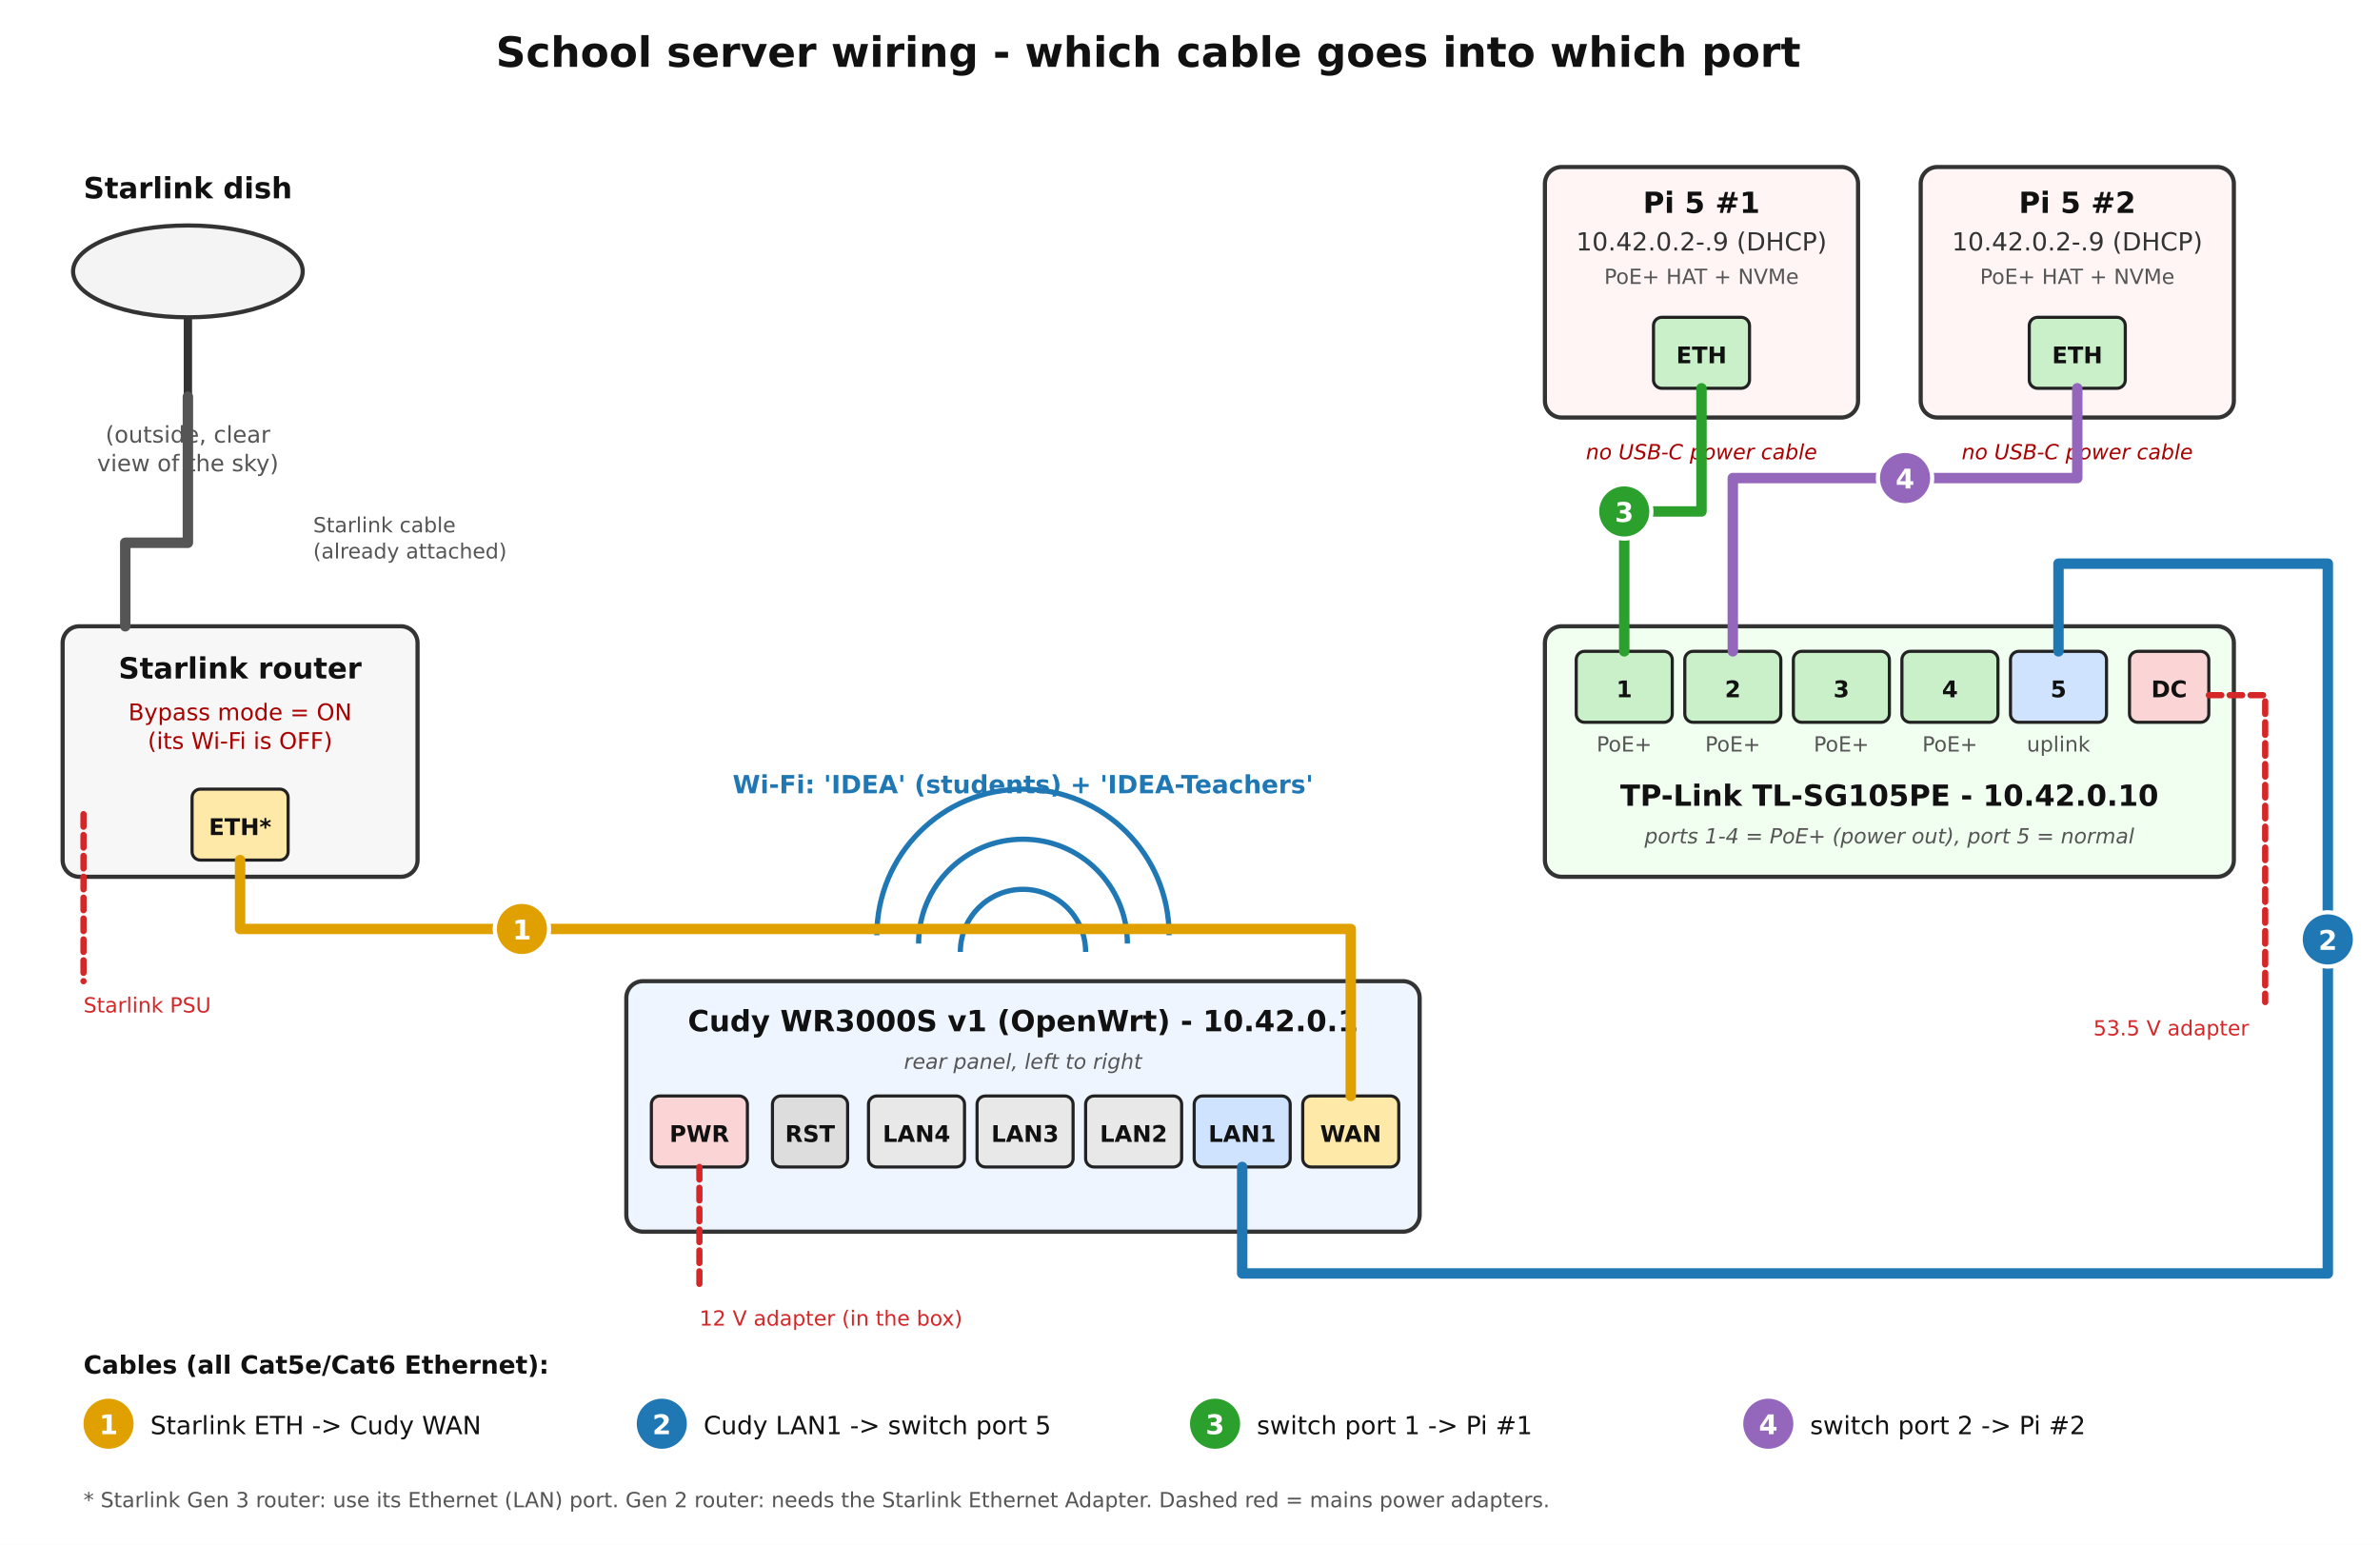
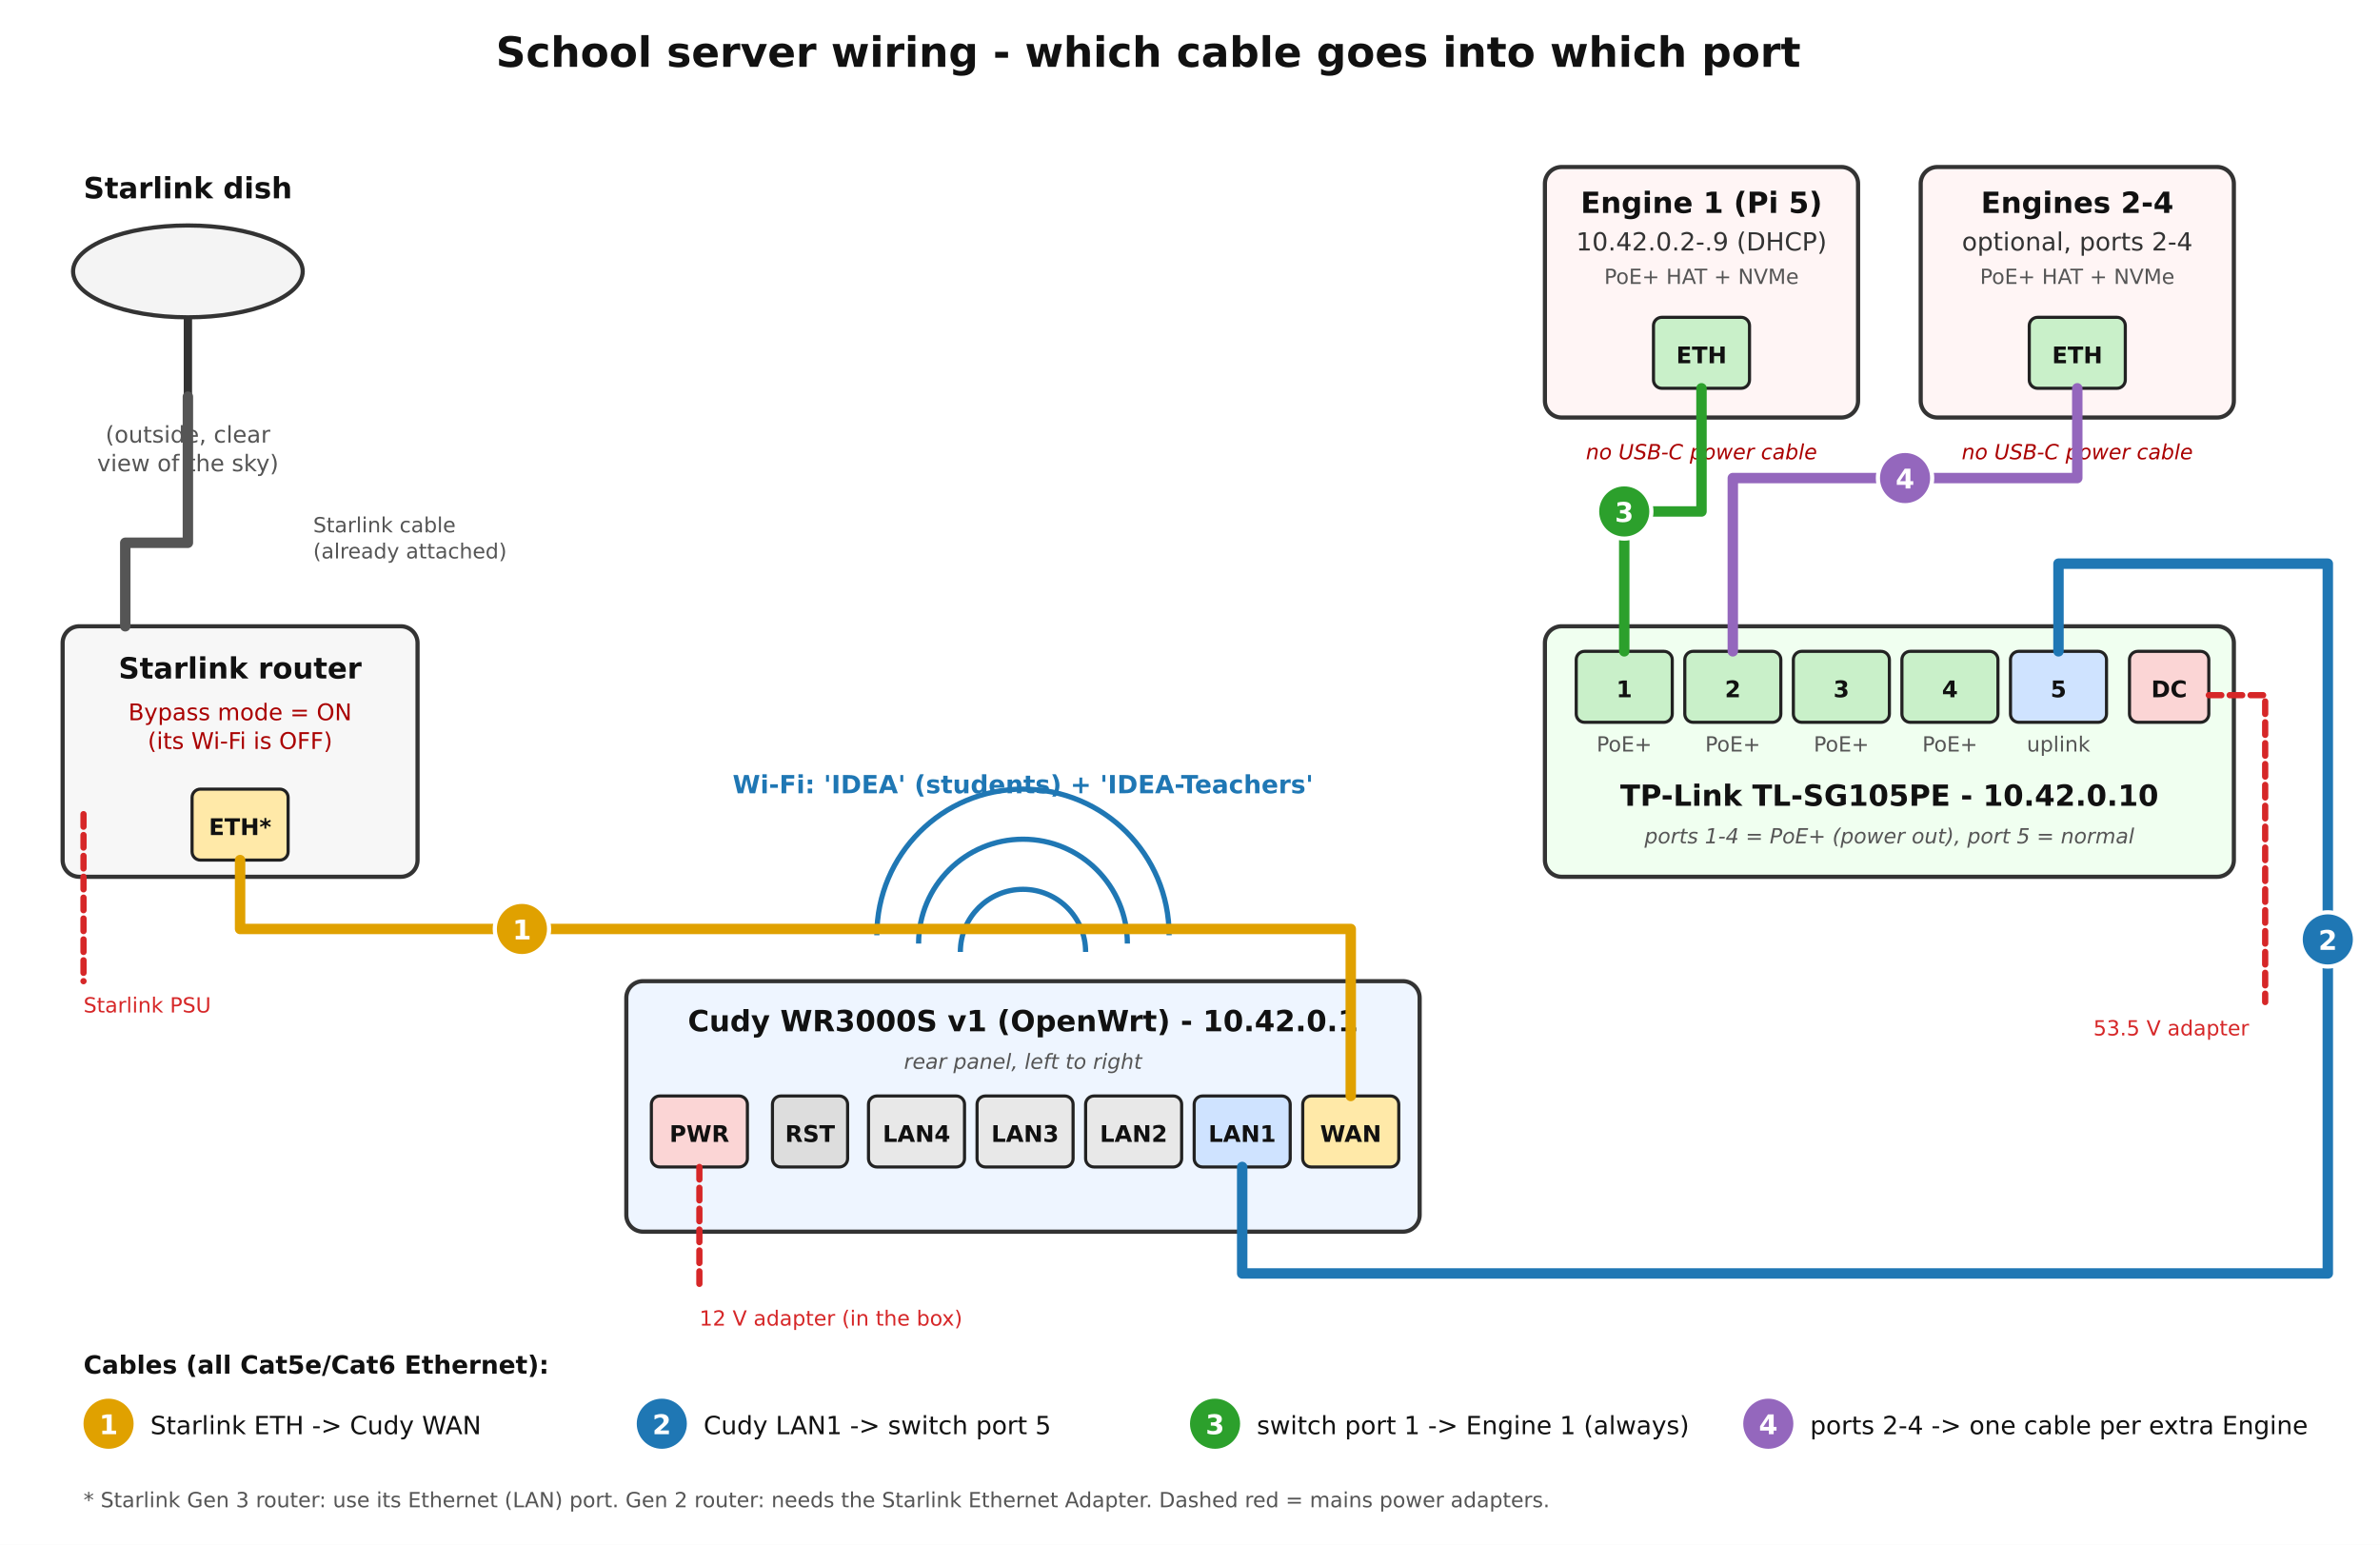
<svg xmlns="http://www.w3.org/2000/svg" width="1140" height="740" viewBox="0 0 1140 740">
  <defs>
+     <marker id="ah-9467bd" viewBox="0 0 10 10" refX="8" refY="5" markerWidth="5" markerHeight="5" orient="auto-start-reverse">
+       <path d="M0,0 L10,5 L0,10 z" fill="#9467bd" />
+     </marker>
+     <marker id="as-9467bd" viewBox="0 0 10 10" refX="2" refY="5" markerWidth="5" markerHeight="5" orient="auto-start-reverse">
+       <path d="M0,0 L10,5 L0,10 z" fill="#9467bd" />
+     </marker>
    <marker id="ah-555" viewBox="0 0 10 10" refX="8" refY="5" markerWidth="5" markerHeight="5" orient="auto-start-reverse">
      <path d="M0,0 L10,5 L0,10 z" fill="#555" />
    </marker>
    <marker id="as-555" viewBox="0 0 10 10" refX="2" refY="5" markerWidth="5" markerHeight="5" orient="auto-start-reverse">
      <path d="M0,0 L10,5 L0,10 z" fill="#555" />
+     </marker>
+     <marker id="ah-1f77b4" viewBox="0 0 10 10" refX="8" refY="5" markerWidth="5" markerHeight="5" orient="auto-start-reverse">
+       <path d="M0,0 L10,5 L0,10 z" fill="#1f77b4" />
+     </marker>
+     <marker id="as-1f77b4" viewBox="0 0 10 10" refX="2" refY="5" markerWidth="5" markerHeight="5" orient="auto-start-reverse">
+       <path d="M0,0 L10,5 L0,10 z" fill="#1f77b4" />
+     </marker>
+     <marker id="ah-e0a100" viewBox="0 0 10 10" refX="8" refY="5" markerWidth="5" markerHeight="5" orient="auto-start-reverse">
+       <path d="M0,0 L10,5 L0,10 z" fill="#e0a100" />
+     </marker>
+     <marker id="as-e0a100" viewBox="0 0 10 10" refX="2" refY="5" markerWidth="5" markerHeight="5" orient="auto-start-reverse">
+       <path d="M0,0 L10,5 L0,10 z" fill="#e0a100" />
    </marker>
    <marker id="ah-2ca02c" viewBox="0 0 10 10" refX="8" refY="5" markerWidth="5" markerHeight="5" orient="auto-start-reverse">
      <path d="M0,0 L10,5 L0,10 z" fill="#2ca02c" />
    </marker>
    <marker id="as-2ca02c" viewBox="0 0 10 10" refX="2" refY="5" markerWidth="5" markerHeight="5" orient="auto-start-reverse">
      <path d="M0,0 L10,5 L0,10 z" fill="#2ca02c" />
    </marker>
    <marker id="ah-d62728" viewBox="0 0 10 10" refX="8" refY="5" markerWidth="5" markerHeight="5" orient="auto-start-reverse">
      <path d="M0,0 L10,5 L0,10 z" fill="#d62728" />
    </marker>
    <marker id="as-d62728" viewBox="0 0 10 10" refX="2" refY="5" markerWidth="5" markerHeight="5" orient="auto-start-reverse">
      <path d="M0,0 L10,5 L0,10 z" fill="#d62728" />
-     </marker>
-     <marker id="ah-9467bd" viewBox="0 0 10 10" refX="8" refY="5" markerWidth="5" markerHeight="5" orient="auto-start-reverse">
-       <path d="M0,0 L10,5 L0,10 z" fill="#9467bd" />
-     </marker>
-     <marker id="as-9467bd" viewBox="0 0 10 10" refX="2" refY="5" markerWidth="5" markerHeight="5" orient="auto-start-reverse">
-       <path d="M0,0 L10,5 L0,10 z" fill="#9467bd" />
-     </marker>
-     <marker id="ah-e0a100" viewBox="0 0 10 10" refX="8" refY="5" markerWidth="5" markerHeight="5" orient="auto-start-reverse">
-       <path d="M0,0 L10,5 L0,10 z" fill="#e0a100" />
-     </marker>
-     <marker id="as-e0a100" viewBox="0 0 10 10" refX="2" refY="5" markerWidth="5" markerHeight="5" orient="auto-start-reverse">
-       <path d="M0,0 L10,5 L0,10 z" fill="#e0a100" />
-     </marker>
-     <marker id="ah-1f77b4" viewBox="0 0 10 10" refX="8" refY="5" markerWidth="5" markerHeight="5" orient="auto-start-reverse">
-       <path d="M0,0 L10,5 L0,10 z" fill="#1f77b4" />
-     </marker>
-     <marker id="as-1f77b4" viewBox="0 0 10 10" refX="2" refY="5" markerWidth="5" markerHeight="5" orient="auto-start-reverse">
-       <path d="M0,0 L10,5 L0,10 z" fill="#1f77b4" />
    </marker>
  </defs>
  <rect width="100%" height="100%" fill="#ffffff" />
  <text x="550" y="32.0" font-family="DejaVu Sans, Arial, sans-serif" font-size="20" font-weight="bold" text-anchor="middle" fill="#111">School server wiring - which cable goes into which port</text>
  <ellipse cx="90" cy="130" rx="55" ry="22" fill="#f4f4f4" stroke="#333" stroke-width="2" />
  <line x1="90" y1="152" x2="90" y2="190" stroke="#333" stroke-width="4" />
  <text x="90" y="95.0" font-family="DejaVu Sans, Arial, sans-serif" font-size="14" font-weight="bold" text-anchor="middle" fill="#111">Starlink dish</text>
  <text x="90" y="212.0" font-family="DejaVu Sans, Arial, sans-serif" font-size="11" font-weight="normal" text-anchor="middle" fill="#555">(outside, clear</text>
  <text x="90" y="225.75" font-family="DejaVu Sans, Arial, sans-serif" font-size="11" font-weight="normal" text-anchor="middle" fill="#555">view of the sky)</text>
  <rect x="30" y="300" width="170" height="120" rx="8" fill="#f7f7f7" stroke="#333" stroke-width="2" />
  <text x="115" y="325.0" font-family="DejaVu Sans, Arial, sans-serif" font-size="14" font-weight="bold" text-anchor="middle" fill="#111">Starlink router</text>
  <text x="115" y="345.0" font-family="DejaVu Sans, Arial, sans-serif" font-size="11" font-weight="normal" text-anchor="middle" fill="#a00">Bypass mode = ON</text>
  <text x="115" y="358.75" font-family="DejaVu Sans, Arial, sans-serif" font-size="11" font-weight="normal" text-anchor="middle" fill="#a00">(its Wi-Fi is OFF)</text>
  <rect x="92" y="378" width="46" height="34" rx="4" fill="#ffe9a8" stroke="#222" stroke-width="1.5" />
  <text x="115.0" y="400.0" font-family="DejaVu Sans, Arial, sans-serif" font-size="11" font-weight="bold" text-anchor="middle" fill="#111">ETH*</text>
  <polyline points="90,190 90,260 60,260 60,300" fill="none" stroke="#555" stroke-width="5" stroke-linejoin="round" stroke-linecap="round" />
  <text x="150" y="255.0" font-family="DejaVu Sans, Arial, sans-serif" font-size="10" font-weight="normal" text-anchor="start" fill="#555">Starlink cable</text>
  <text x="150" y="267.5" font-family="DejaVu Sans, Arial, sans-serif" font-size="10" font-weight="normal" text-anchor="start" fill="#555">(already attached)</text>
  <rect x="300" y="470" width="380" height="120" rx="8" fill="#eef5ff" stroke="#333" stroke-width="2" />
  <text x="490" y="494.0" font-family="DejaVu Sans, Arial, sans-serif" font-size="14" font-weight="bold" text-anchor="middle" fill="#111">Cudy WR3000S v1 (OpenWrt)  -  10.42.0.1</text>
  <text x="490" y="512.0" font-family="DejaVu Sans, Arial, sans-serif" font-size="10" font-weight="normal" text-anchor="middle" fill="#555" font-style="italic">rear panel, left to right</text>
  <rect x="312" y="525" width="46" height="34" rx="4" fill="#fbd5d5" stroke="#222" stroke-width="1.5" />
  <text x="335.0" y="547.0" font-family="DejaVu Sans, Arial, sans-serif" font-size="11" font-weight="bold" text-anchor="middle" fill="#111">PWR</text>
  <rect x="370" y="525" width="36" height="34" rx="4" fill="#ddd" stroke="#222" stroke-width="1.5" />
  <text x="388.0" y="547.0" font-family="DejaVu Sans, Arial, sans-serif" font-size="11" font-weight="bold" text-anchor="middle" fill="#111">RST</text>
  <rect x="416" y="525" width="46" height="34" rx="4" fill="#e8e8e8" stroke="#222" stroke-width="1.5" />
  <text x="439.0" y="547.0" font-family="DejaVu Sans, Arial, sans-serif" font-size="11" font-weight="bold" text-anchor="middle" fill="#111">LAN4</text>
  <rect x="468" y="525" width="46" height="34" rx="4" fill="#e8e8e8" stroke="#222" stroke-width="1.5" />
  <text x="491.0" y="547.0" font-family="DejaVu Sans, Arial, sans-serif" font-size="11" font-weight="bold" text-anchor="middle" fill="#111">LAN3</text>
  <rect x="520" y="525" width="46" height="34" rx="4" fill="#e8e8e8" stroke="#222" stroke-width="1.5" />
  <text x="543.0" y="547.0" font-family="DejaVu Sans, Arial, sans-serif" font-size="11" font-weight="bold" text-anchor="middle" fill="#111">LAN2</text>
  <rect x="572" y="525" width="46" height="34" rx="4" fill="#cfe3ff" stroke="#222" stroke-width="1.5" />
  <text x="595.0" y="547.0" font-family="DejaVu Sans, Arial, sans-serif" font-size="11" font-weight="bold" text-anchor="middle" fill="#111">LAN1</text>
  <rect x="624" y="525" width="46" height="34" rx="4" fill="#ffe9a8" stroke="#222" stroke-width="1.5" />
  <text x="647.0" y="547.0" font-family="DejaVu Sans, Arial, sans-serif" font-size="11" font-weight="bold" text-anchor="middle" fill="#111">WAN</text>
  <path d="M 460 456.0 A 30 30 0 0 1 520 456.0" fill="none" stroke="#1f77b4" stroke-width="2.5" />
  <path d="M 440 452.0 A 50 50 0 0 1 540 452.0" fill="none" stroke="#1f77b4" stroke-width="2.5" />
  <path d="M 420 448.0 A 70 70 0 0 1 560 448.0" fill="none" stroke="#1f77b4" stroke-width="2.5" />
  <text x="490" y="380.0" font-family="DejaVu Sans, Arial, sans-serif" font-size="12" font-weight="bold" text-anchor="middle" fill="#1f77b4">Wi-Fi: 'IDEA' (students) + 'IDEA-Teachers'</text>
  <polyline points="115,412 115,445 647,445 647,525" fill="none" stroke="#e0a100" stroke-width="5" stroke-linejoin="round" stroke-linecap="round" />
  <circle cx="250" cy="445" r="13" fill="#e0a100" stroke="#fff" stroke-width="2" />
  <text x="250" y="450.0" font-family="DejaVu Sans, Arial, sans-serif" font-size="13" font-weight="bold" text-anchor="middle" fill="#fff">1</text>
  <rect x="740" y="300" width="330" height="120" rx="8" fill="#f0fff0" stroke="#333" stroke-width="2" />
  <text x="905" y="386.0" font-family="DejaVu Sans, Arial, sans-serif" font-size="14" font-weight="bold" text-anchor="middle" fill="#111">TP-Link TL-SG105PE  -  10.42.0.10</text>
  <text x="905" y="404.0" font-family="DejaVu Sans, Arial, sans-serif" font-size="10" font-weight="normal" text-anchor="middle" fill="#555" font-style="italic">ports 1-4 = PoE+ (power out), port 5 = normal</text>
  <rect x="755" y="312" width="46" height="34" rx="4" fill="#c9f0c9" stroke="#222" stroke-width="1.5" />
  <text x="778.0" y="334.0" font-family="DejaVu Sans, Arial, sans-serif" font-size="11" font-weight="bold" text-anchor="middle" fill="#111">1</text>
  <text x="778" y="360.0" font-family="DejaVu Sans, Arial, sans-serif" font-size="10" font-weight="normal" text-anchor="middle" fill="#555">PoE+</text>
  <rect x="807" y="312" width="46" height="34" rx="4" fill="#c9f0c9" stroke="#222" stroke-width="1.5" />
  <text x="830.0" y="334.0" font-family="DejaVu Sans, Arial, sans-serif" font-size="11" font-weight="bold" text-anchor="middle" fill="#111">2</text>
  <text x="830" y="360.0" font-family="DejaVu Sans, Arial, sans-serif" font-size="10" font-weight="normal" text-anchor="middle" fill="#555">PoE+</text>
  <rect x="859" y="312" width="46" height="34" rx="4" fill="#c9f0c9" stroke="#222" stroke-width="1.5" />
  <text x="882.0" y="334.0" font-family="DejaVu Sans, Arial, sans-serif" font-size="11" font-weight="bold" text-anchor="middle" fill="#111">3</text>
  <text x="882" y="360.0" font-family="DejaVu Sans, Arial, sans-serif" font-size="10" font-weight="normal" text-anchor="middle" fill="#555">PoE+</text>
  <rect x="911" y="312" width="46" height="34" rx="4" fill="#c9f0c9" stroke="#222" stroke-width="1.5" />
  <text x="934.0" y="334.0" font-family="DejaVu Sans, Arial, sans-serif" font-size="11" font-weight="bold" text-anchor="middle" fill="#111">4</text>
  <text x="934" y="360.0" font-family="DejaVu Sans, Arial, sans-serif" font-size="10" font-weight="normal" text-anchor="middle" fill="#555">PoE+</text>
  <rect x="963" y="312" width="46" height="34" rx="4" fill="#cfe3ff" stroke="#222" stroke-width="1.5" />
  <text x="986.0" y="334.0" font-family="DejaVu Sans, Arial, sans-serif" font-size="11" font-weight="bold" text-anchor="middle" fill="#111">5</text>
  <text x="986" y="360.0" font-family="DejaVu Sans, Arial, sans-serif" font-size="10" font-weight="normal" text-anchor="middle" fill="#555">uplink</text>
  <rect x="1020" y="312" width="38" height="34" rx="4" fill="#fbd5d5" stroke="#222" stroke-width="1.5" />
  <text x="1039.0" y="334.0" font-family="DejaVu Sans, Arial, sans-serif" font-size="11" font-weight="bold" text-anchor="middle" fill="#111">DC</text>
  <polyline points="595,559 595,610 1115,610 1115,270 986,270 986,312" fill="none" stroke="#1f77b4" stroke-width="5" stroke-linejoin="round" stroke-linecap="round" />
  <circle cx="1115" cy="450" r="13" fill="#1f77b4" stroke="#fff" stroke-width="2" />
  <text x="1115" y="455.0" font-family="DejaVu Sans, Arial, sans-serif" font-size="13" font-weight="bold" text-anchor="middle" fill="#fff">2</text>
  <rect x="740" y="80" width="150" height="120" rx="8" fill="#fff5f5" stroke="#333" stroke-width="2" />
-   <text x="815" y="102.0" font-family="DejaVu Sans, Arial, sans-serif" font-size="14" font-weight="bold" text-anchor="middle" fill="#111">Pi 5 #1</text>
+   <text x="815" y="102.0" font-family="DejaVu Sans, Arial, sans-serif" font-size="14" font-weight="bold" text-anchor="middle" fill="#111">Engine 1 (Pi 5)</text>
  <text x="815" y="120.0" font-family="DejaVu Sans, Arial, sans-serif" font-size="12" font-weight="normal" text-anchor="middle" fill="#333">10.42.0.2-.9 (DHCP)</text>
  <text x="815" y="136.0" font-family="DejaVu Sans, Arial, sans-serif" font-size="10" font-weight="normal" text-anchor="middle" fill="#555">PoE+ HAT + NVMe</text>
  <rect x="792" y="152" width="46" height="34" rx="4" fill="#c9f0c9" stroke="#222" stroke-width="1.5" />
  <text x="815.0" y="174.0" font-family="DejaVu Sans, Arial, sans-serif" font-size="11" font-weight="bold" text-anchor="middle" fill="#111">ETH</text>
  <text x="815" y="220.0" font-family="DejaVu Sans, Arial, sans-serif" font-size="10" font-weight="normal" text-anchor="middle" fill="#a00" font-style="italic">no USB-C power cable</text>
  <polyline points="778,312 778,245 815,245 815,186" fill="none" stroke="#2ca02c" stroke-width="5" stroke-linejoin="round" stroke-linecap="round" />
  <circle cx="778" cy="245" r="13" fill="#2ca02c" stroke="#fff" stroke-width="2" />
  <text x="778" y="250.0" font-family="DejaVu Sans, Arial, sans-serif" font-size="13" font-weight="bold" text-anchor="middle" fill="#fff">3</text>
  <rect x="920" y="80" width="150" height="120" rx="8" fill="#fff5f5" stroke="#333" stroke-width="2" />
-   <text x="995" y="102.0" font-family="DejaVu Sans, Arial, sans-serif" font-size="14" font-weight="bold" text-anchor="middle" fill="#111">Pi 5 #2</text>
-   <text x="995" y="120.0" font-family="DejaVu Sans, Arial, sans-serif" font-size="12" font-weight="normal" text-anchor="middle" fill="#333">10.42.0.2-.9 (DHCP)</text>
+   <text x="995" y="102.0" font-family="DejaVu Sans, Arial, sans-serif" font-size="14" font-weight="bold" text-anchor="middle" fill="#111">Engines 2-4</text>
+   <text x="995" y="120.0" font-family="DejaVu Sans, Arial, sans-serif" font-size="12" font-weight="normal" text-anchor="middle" fill="#333">optional, ports 2-4</text>
  <text x="995" y="136.0" font-family="DejaVu Sans, Arial, sans-serif" font-size="10" font-weight="normal" text-anchor="middle" fill="#555">PoE+ HAT + NVMe</text>
  <rect x="972" y="152" width="46" height="34" rx="4" fill="#c9f0c9" stroke="#222" stroke-width="1.5" />
  <text x="995.0" y="174.0" font-family="DejaVu Sans, Arial, sans-serif" font-size="11" font-weight="bold" text-anchor="middle" fill="#111">ETH</text>
  <text x="995" y="220.0" font-family="DejaVu Sans, Arial, sans-serif" font-size="10" font-weight="normal" text-anchor="middle" fill="#a00" font-style="italic">no USB-C power cable</text>
  <polyline points="830,312 830,229 995,229 995,186" fill="none" stroke="#9467bd" stroke-width="5" stroke-linejoin="round" stroke-linecap="round" />
  <circle cx="912.5" cy="229" r="13" fill="#9467bd" stroke="#fff" stroke-width="2" />
  <text x="912.5" y="234.0" font-family="DejaVu Sans, Arial, sans-serif" font-size="13" font-weight="bold" text-anchor="middle" fill="#fff">4</text>
  <text x="335" y="635.0" font-family="DejaVu Sans, Arial, sans-serif" font-size="10" font-weight="normal" text-anchor="start" fill="#d62728">12 V adapter (in the box)</text>
  <polyline points="335,559 335,615" fill="none" stroke="#d62728" stroke-width="3" stroke-linejoin="round" stroke-linecap="round" stroke-dasharray="6,4" />
  <polyline points="1058,333 1085,333 1085,480" fill="none" stroke="#d62728" stroke-width="3" stroke-linejoin="round" stroke-linecap="round" stroke-dasharray="6,4" />
  <text x="1040" y="496.0" font-family="DejaVu Sans, Arial, sans-serif" font-size="10" font-weight="normal" text-anchor="middle" fill="#d62728">53.5 V adapter</text>
  <polyline points="40,390 40,470" fill="none" stroke="#d62728" stroke-width="3" stroke-linejoin="round" stroke-linecap="round" stroke-dasharray="6,4" />
  <text x="40" y="485.0" font-family="DejaVu Sans, Arial, sans-serif" font-size="10" font-weight="normal" text-anchor="start" fill="#d62728">Starlink PSU</text>
  <text x="40" y="658.0" font-family="DejaVu Sans, Arial, sans-serif" font-size="12" font-weight="bold" text-anchor="start" fill="#111">Cables (all Cat5e/Cat6 Ethernet):</text>
  <circle cx="52" cy="682" r="13" fill="#e0a100" stroke="#fff" stroke-width="2" />
  <text x="52" y="687.0" font-family="DejaVu Sans, Arial, sans-serif" font-size="13" font-weight="bold" text-anchor="middle" fill="#fff">1</text>
  <text x="72" y="687.0" font-family="DejaVu Sans, Arial, sans-serif" font-size="12" font-weight="normal" text-anchor="start" fill="#111">Starlink ETH -&gt; Cudy WAN</text>
  <circle cx="317" cy="682" r="13" fill="#1f77b4" stroke="#fff" stroke-width="2" />
  <text x="317" y="687.0" font-family="DejaVu Sans, Arial, sans-serif" font-size="13" font-weight="bold" text-anchor="middle" fill="#fff">2</text>
  <text x="337" y="687.0" font-family="DejaVu Sans, Arial, sans-serif" font-size="12" font-weight="normal" text-anchor="start" fill="#111">Cudy LAN1 -&gt; switch port 5</text>
  <circle cx="582" cy="682" r="13" fill="#2ca02c" stroke="#fff" stroke-width="2" />
  <text x="582" y="687.0" font-family="DejaVu Sans, Arial, sans-serif" font-size="13" font-weight="bold" text-anchor="middle" fill="#fff">3</text>
-   <text x="602" y="687.0" font-family="DejaVu Sans, Arial, sans-serif" font-size="12" font-weight="normal" text-anchor="start" fill="#111">switch port 1 -&gt; Pi #1</text>
+   <text x="602" y="687.0" font-family="DejaVu Sans, Arial, sans-serif" font-size="12" font-weight="normal" text-anchor="start" fill="#111">switch port 1 -&gt; Engine 1 (always)</text>
  <circle cx="847" cy="682" r="13" fill="#9467bd" stroke="#fff" stroke-width="2" />
  <text x="847" y="687.0" font-family="DejaVu Sans, Arial, sans-serif" font-size="13" font-weight="bold" text-anchor="middle" fill="#fff">4</text>
-   <text x="867" y="687.0" font-family="DejaVu Sans, Arial, sans-serif" font-size="12" font-weight="normal" text-anchor="start" fill="#111">switch port 2 -&gt; Pi #2</text>
+   <text x="867" y="687.0" font-family="DejaVu Sans, Arial, sans-serif" font-size="12" font-weight="normal" text-anchor="start" fill="#111">ports 2-4 -&gt; one cable per extra Engine</text>
  <text x="40" y="722.0" font-family="DejaVu Sans, Arial, sans-serif" font-size="10" font-weight="normal" text-anchor="start" fill="#555">* Starlink Gen 3 router: use its Ethernet (LAN) port. Gen 2 router: needs the Starlink Ethernet Adapter.  Dashed red = mains power adapters.</text>
</svg>
